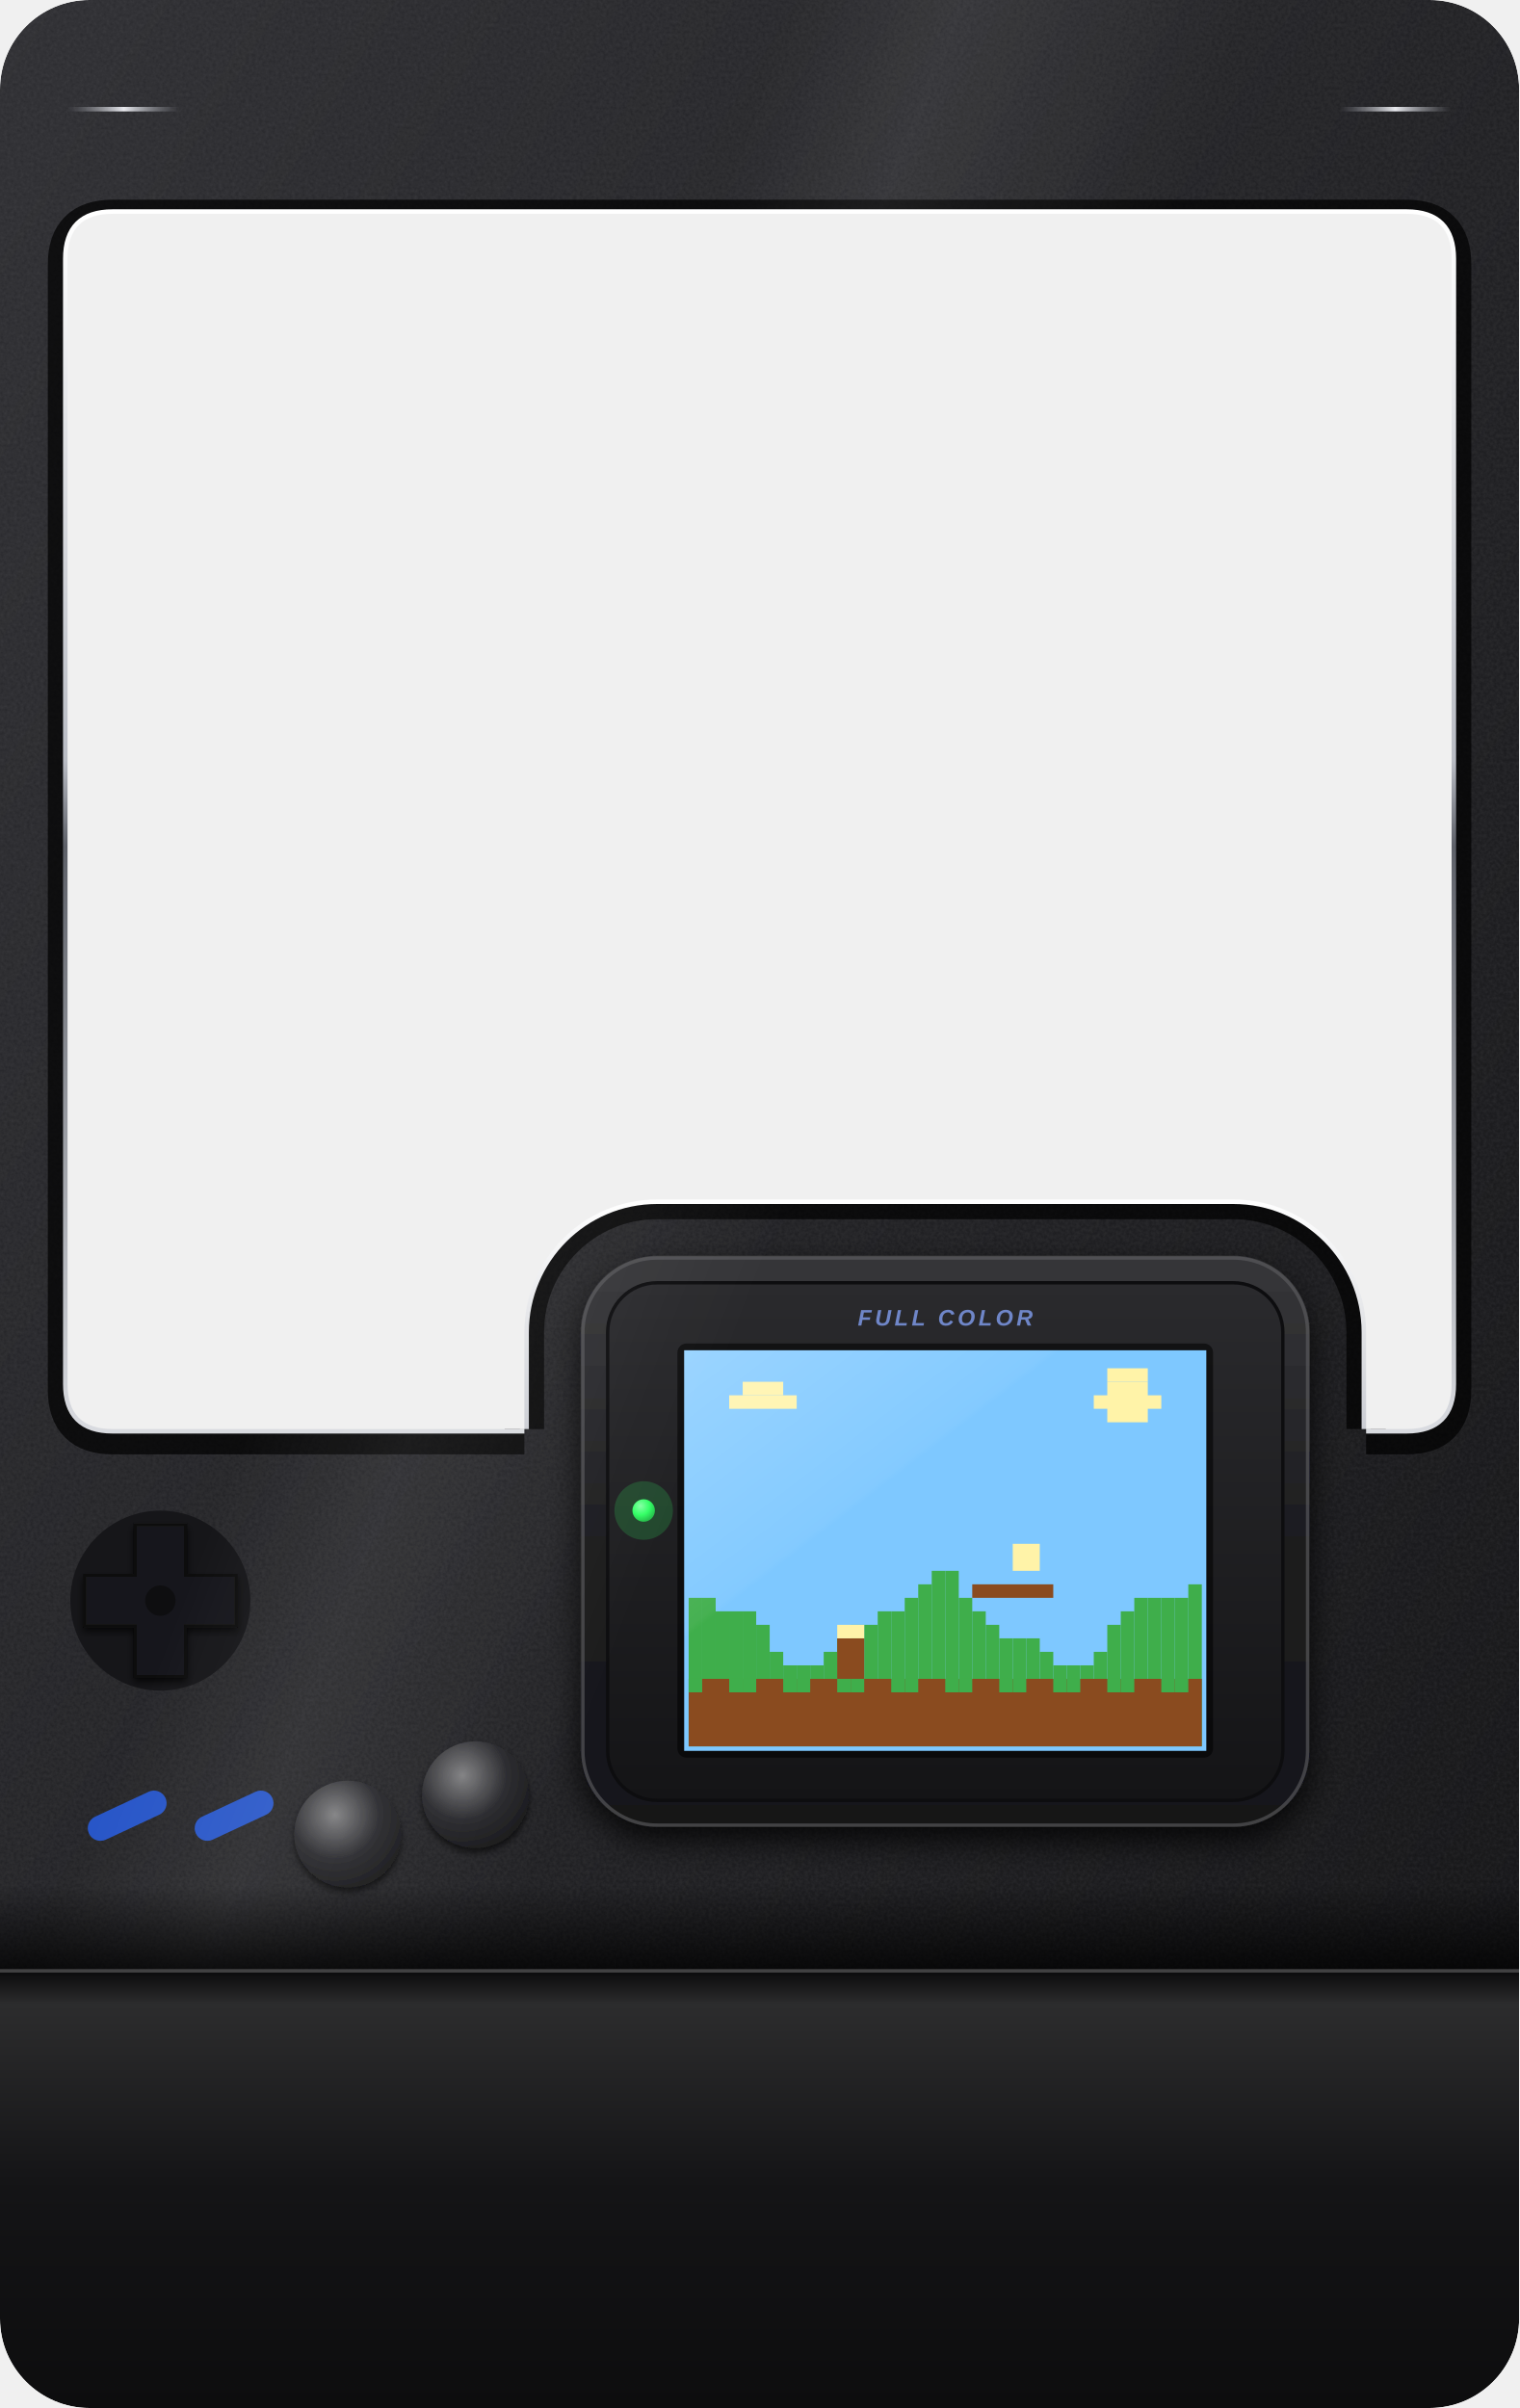
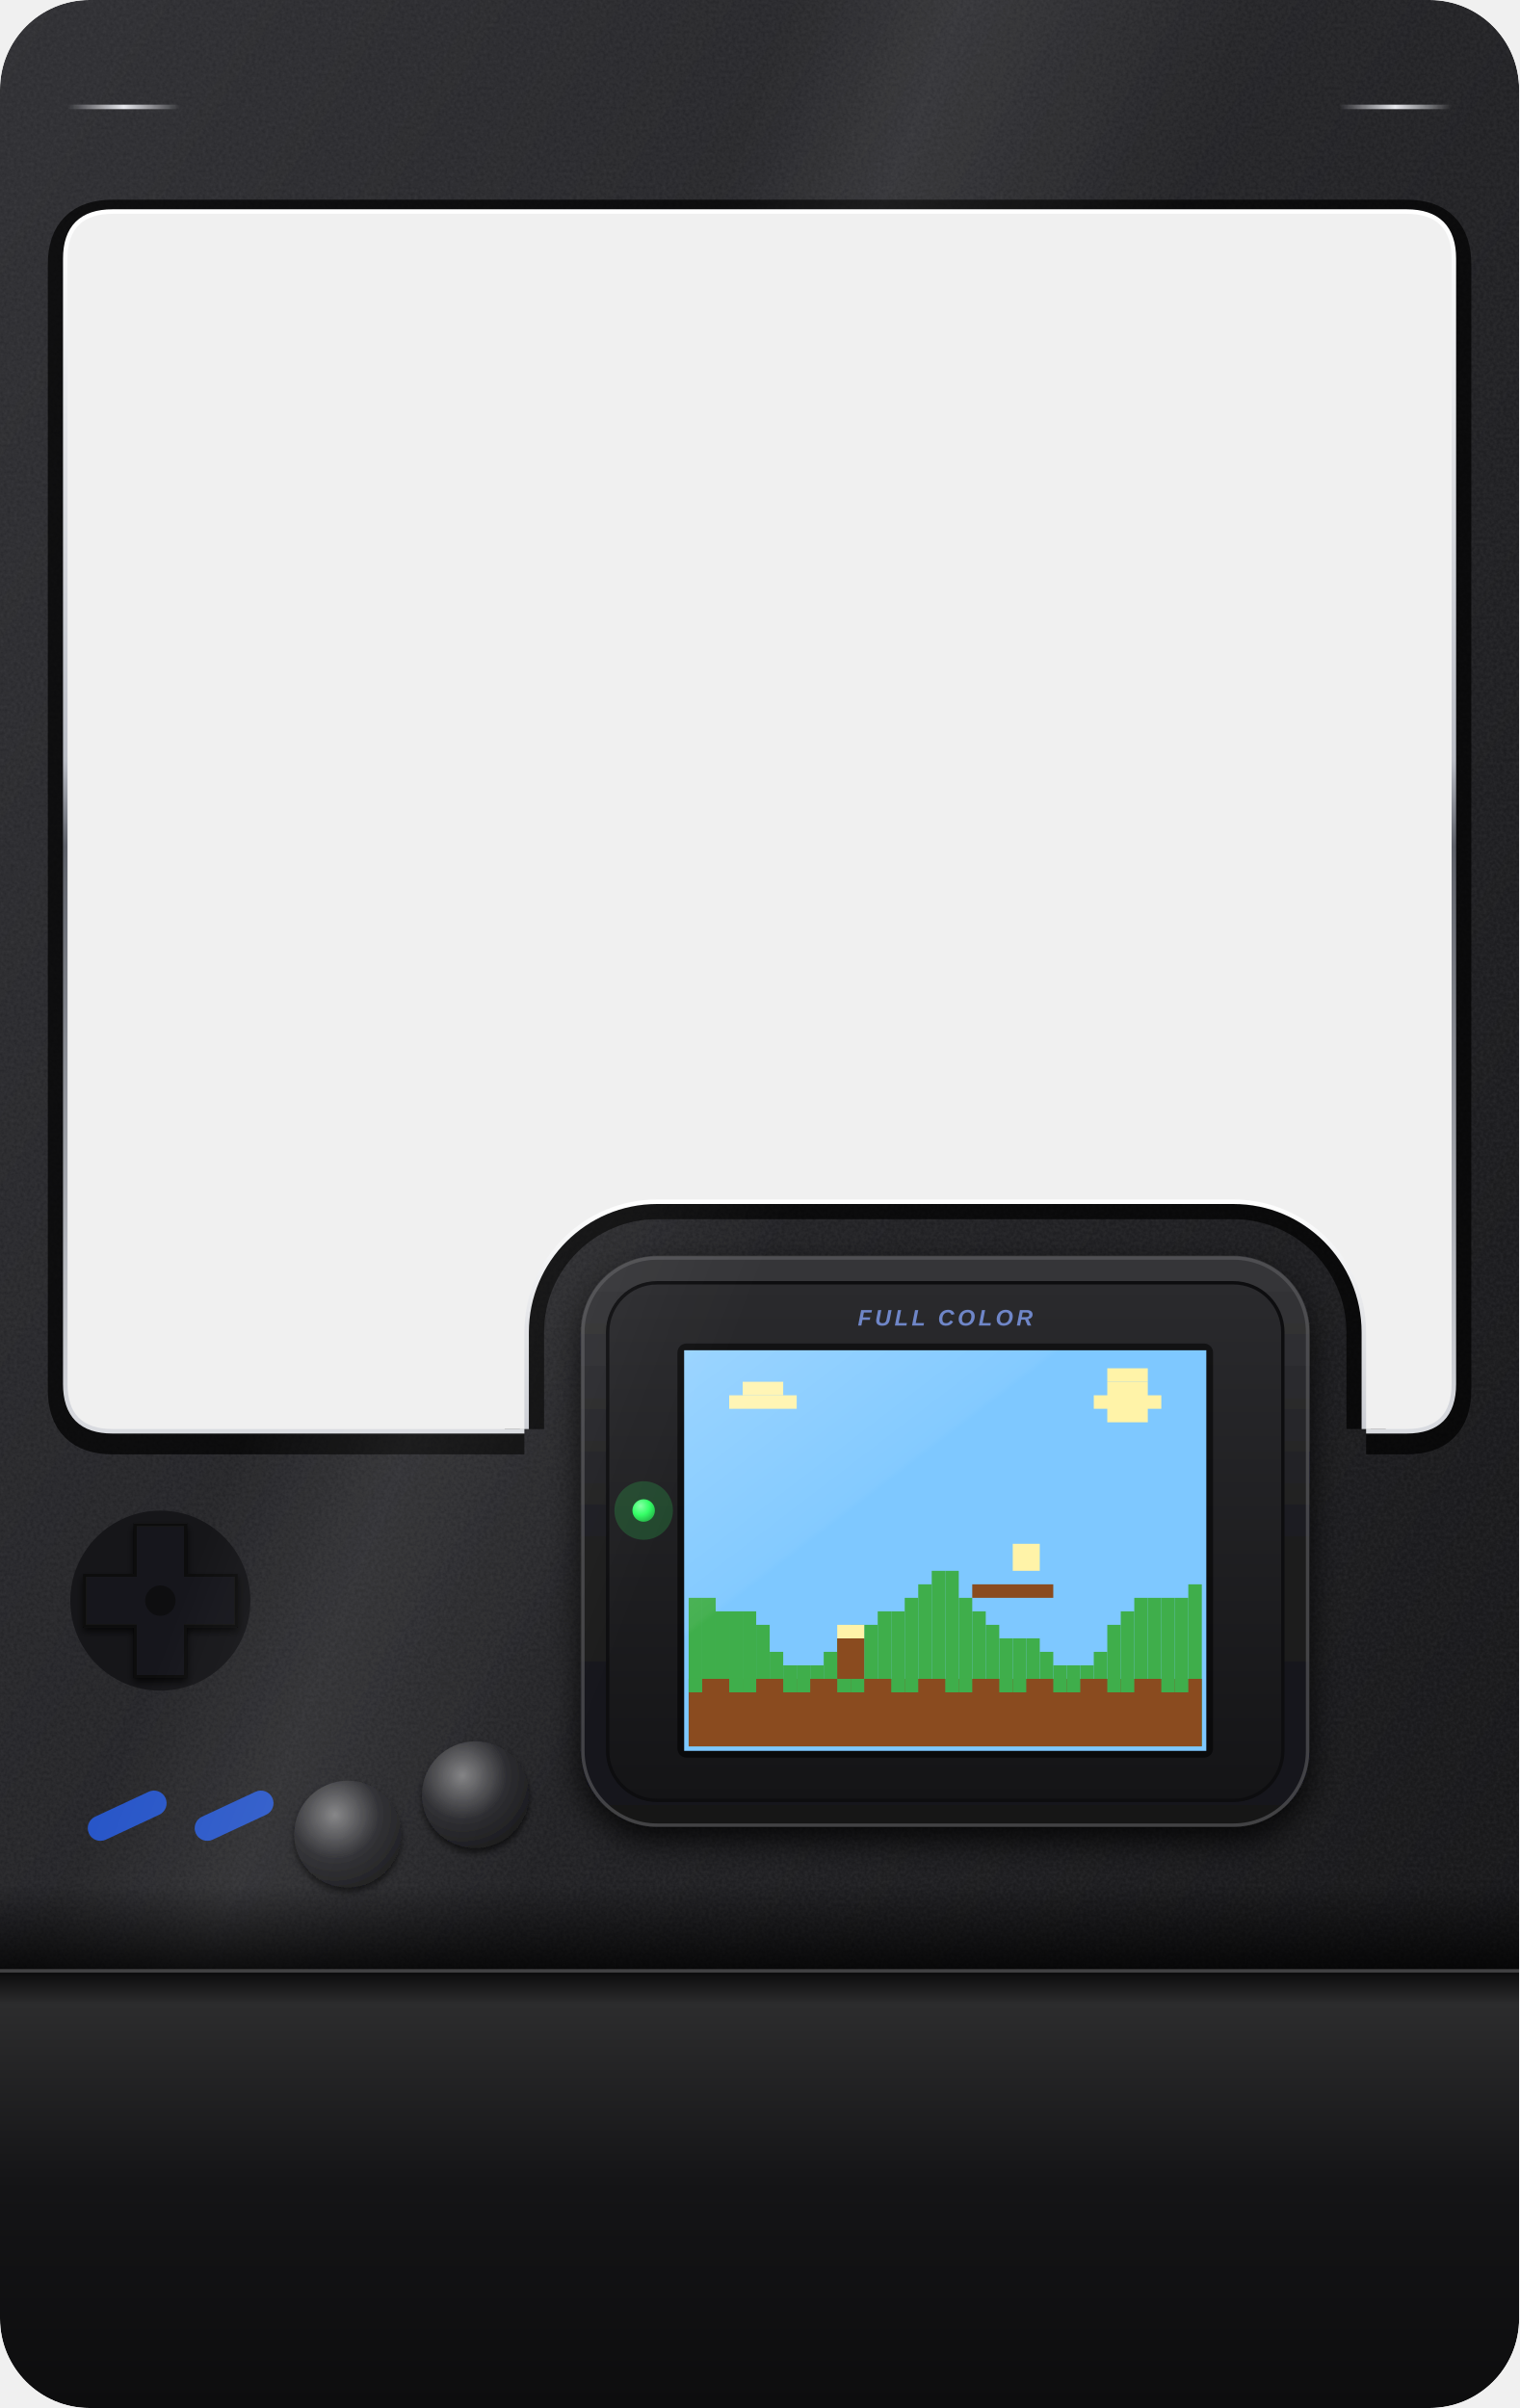
<svg xmlns="http://www.w3.org/2000/svg" viewBox="0 0 540 856" width="54mm" height="85.6mm">
  <defs>
    <clipPath id="card">
      <rect width="540" height="856" rx="31.8" />
    </clipPath>
    <clipPath id="win">
      <path d="M40 76 H500 Q516 76 516 92 V492 Q516 508 500 508 H40 Q24 508 24 492 V92 Q24 76 40 76 Z" />
    </clipPath>
    <mask id="hole" maskUnits="userSpaceOnUse" x="0" y="0" width="540" height="856">
      <rect width="540" height="856" fill="#fff" />
      <path d="M40 76 H500 Q516 76 516 92 V492 Q516 508 500 508 H40 Q24 508 24 492 V92 Q24 76 40 76 Z" fill="#000" />
      <rect x="186.4" y="426.4" width="299.2" height="243.2" rx="47.2" fill="#fff" />
    </mask>
    <mask id="noCarve" maskUnits="userSpaceOnUse" x="0" y="0" width="540" height="856">
      <rect width="540" height="856" fill="#fff" />
      <rect x="186.4" y="426.4" width="299.2" height="243.2" rx="47.2" fill="#000" />
    </mask>
    <linearGradient id="bodyG" x1="0" y1="0" x2="1" y2="1">
      <stop offset="0" stop-color="#2c2c30" />
      <stop offset=".6" stop-color="#1c1c1f" />
      <stop offset="1" stop-color="#101012" />
    </linearGradient>
    <linearGradient id="spineG" x1="0" y1="0" x2="0" y2="1">
      <stop offset="0" stop-color="#09090a" />
      <stop offset=".08" stop-color="#2c2c2d" />
      <stop offset=".5" stop-color="#141416" />
      <stop offset="1" stop-color="#0d0d0e" />
    </linearGradient>
    <linearGradient id="spineShade" x1="0" y1="0" x2="0" y2="1">
      <stop offset="0" stop-color="#000" stop-opacity="0" />
      <stop offset="1" stop-color="#000" stop-opacity="0.75" />
    </linearGradient>
    <linearGradient id="fadeG" gradientUnits="userSpaceOnUse" x1="0" y1="430" x2="0" y2="530">
      <stop offset="0" stop-color="#fff" />
      <stop offset="1" stop-color="#fff" stop-opacity="0" />
    </linearGradient>
    <mask id="fadeM" maskUnits="userSpaceOnUse" x="0" y="0" width="540" height="856">
      <rect width="540" height="856" fill="url(#fadeG)" />
    </mask>
    <linearGradient id="frameG" x1="0" y1="0" x2="0" y2="1">
      <stop offset="0" stop-color="#ffffff" />
      <stop offset="0.45" stop-color="#b9bcc4" />
      <stop offset="0.52" stop-color="#5d6068" />
      <stop offset="1" stop-color="#d9dbe0" />
    </linearGradient>
    <linearGradient id="filetG" x1="0" y1="0" x2="1" y2="0">
-       <stop offset="0" stop-color="#9a9da6" stop-opacity="0" />
+       <stop offset="0" stop-color="#e8e9ee" stop-opacity="0" />
      <stop offset=".5" stop-color="#e8e9ee" />
-       <stop offset="1" stop-color="#9a9da6" stop-opacity="0" />
+       <stop offset="1" stop-color="#e8e9ee" stop-opacity="0" />
    </linearGradient>
    <linearGradient id="sheen" x1="0" y1="0" x2="1" y2=".62">
      <stop offset="0" stop-color="#fff" stop-opacity="0" />
      <stop offset=".38" stop-color="#fff" stop-opacity="0" />
      <stop offset=".46" stop-color="#fff" stop-opacity=".07" />
      <stop offset=".6" stop-color="#fff" stop-opacity="0" />
    </linearGradient>
    <linearGradient id="glass" x1="0" y1="0" x2="1" y2="1">
      <stop offset="0" stop-color="#fff" stop-opacity=".22" />
      <stop offset=".35" stop-color="#fff" stop-opacity=".04" />
      <stop offset=".36" stop-color="#fff" stop-opacity="0" />
      <stop offset="1" stop-color="#fff" stop-opacity="0" />
    </linearGradient>
    <radialGradient id="crtVignette" r=".75">
      <stop offset=".6" stop-color="#000" stop-opacity="0" />
      <stop offset="1" stop-color="#000" stop-opacity=".6" />
    </radialGradient>
    <pattern id="scan" width="4" height="3" patternUnits="userSpaceOnUse">
      <rect width="4" height="1" fill="#000" opacity=".5" />
    </pattern>
    <pattern id="dither" width="2" height="2" patternUnits="userSpaceOnUse">
      <rect width="1" height="1" fill="#000" opacity=".25" />
      <rect x="1" y="1" width="1" height="1" fill="#000" opacity=".25" />
    </pattern>
    <filter id="noise" x="0" y="0" width="100%" height="100%">
      <feTurbulence type="fractalNoise" baseFrequency=".85" numOctaves="2" seed="3" />
      <feColorMatrix values="0 0 0 0 1  0 0 0 0 1  0 0 0 0 1  0 0 0 .07 0" />
      <feComposite in2="SourceGraphic" operator="in" />
    </filter>
    <filter id="woodF" x="0" y="0" width="100%" height="100%">
      <feTurbulence type="fractalNoise" baseFrequency=".008 .16" numOctaves="3" seed="7" />
      <feColorMatrix values=".55 0 0 0 .22  .34 0 0 0 .12  .16 0 0 0 .04  0 0 0 0 1" />
      <feComposite in2="SourceGraphic" operator="in" />
    </filter>
    <filter id="drop" x="-20%" y="-20%" width="140%" height="140%">
      <feDropShadow dx="0" dy="6" stdDeviation="7" flood-color="#000" flood-opacity="0.8" />
    </filter>
    <filter id="soft" x="-10%" y="-10%" width="120%" height="120%">
      <feDropShadow dx="0" dy="1.5" stdDeviation="1.2" flood-color="#000" flood-opacity=".7" />
    </filter>
    <filter id="glowW" x="-20%" y="-20%" width="140%" height="140%">
      <feGaussianBlur stdDeviation="2.5" result="b" />
      <feMerge>
        <feMergeNode in="b" />
        <feMergeNode in="SourceGraphic" />
      </feMerge>
    </filter>
  </defs>
  <g clip-path="url(#card)">
    <g id="art" mask="url(#hole)">
      <rect width="540" height="856" fill="url(#bodyG)" />
      <rect width="540" height="856" filter="url(#noise)" />
      <g mask="url(#noCarve)">
        <path d="M40 76 H500 Q516 76 516 92 V492 Q516 508 500 508 H40 Q24 508 24 492 V92 Q24 76 40 76 Z" fill="none" stroke="#000" stroke-width="14" stroke-opacity="0.7" transform="translate(0 2)" />
        <path d="M40 76 H500 Q516 76 516 92 V492 Q516 508 500 508 H40 Q24 508 24 492 V92 Q24 76 40 76 Z" fill="none" stroke="url(#frameG)" stroke-width="3.2" />
      </g>
      <g clip-path="url(#win)">
        <rect x="186.4" y="426.4" width="299.2" height="243.2" rx="47.2" fill="none" stroke="#000" stroke-width="14" stroke-opacity="0.7" />
        <rect x="186.4" y="426.4" width="299.2" height="243.2" rx="47.2" fill="none" stroke="url(#frameG)" stroke-width="3.2" />
      </g>
      <g id="aux1">
        <circle cx="57" cy="569" r="32" fill="#161619" />
        <path d="M48 542 h18 v18 h18 v18 h-18 v18 h-18 v-18 h-18 v-18 h18 z" fill="#18181a" stroke="#0c0c0d" filter="url(#soft)" />
        <circle cx="57" cy="569" r="5.4" fill="#0e0e10" />
      </g>
      <g id="aux2">
        <defs>
-           <radialGradient id="ab390" cx=".38" cy=".32" r=".75">
+           <radialGradient id="ab120" cx=".38" cy=".32" r=".75">
            <stop offset="0" stop-color="#808082" />
            <stop offset=".55" stop-color="#2b2b2f" />
            <stop offset="1" stop-color="#18181a" />
          </radialGradient>
-           <radialGradient id="ab391" cx=".38" cy=".32" r=".75">
+           <radialGradient id="ab121" cx=".38" cy=".32" r=".75">
            <stop offset="0" stop-color="#808082" />
            <stop offset=".55" stop-color="#2b2b2f" />
            <stop offset="1" stop-color="#18181a" />
          </radialGradient>
        </defs>
        <rect x="30" y="641" width="30" height="9" rx="4.5" fill="#2856c8" transform="rotate(-25 45 645)" />
        <rect x="68" y="641" width="30" height="9" rx="4.5" fill="#2856c8" transform="rotate(-25 83 645)" />
-         <circle cx="123.6" cy="652" r="19" fill="url(#ab390)" filter="url(#soft)" />
-         <circle cx="169" cy="638" r="19" fill="url(#ab391)" filter="url(#soft)" />
+         <circle cx="123.6" cy="652" r="19" fill="url(#ab120)" filter="url(#soft)" />
+         <circle cx="169" cy="638" r="19" fill="url(#ab121)" filter="url(#soft)" />
      </g>
      <g id="hero" transform="translate(336 548) scale(0.8)">
        <defs>
          <linearGradient id="hBody" x1="0" y1="0" x2="0" y2="1">
            <stop offset="0" stop-color="#37373a" />
            <stop offset=".5" stop-color="#1c1c1f" />
            <stop offset="1" stop-color="#161619" />
          </linearGradient>
          <linearGradient id="hBezel" x1="0" y1="0" x2="0" y2="1">
            <stop offset="0" stop-color="#2a2a2d" />
            <stop offset="1" stop-color="#141416" />
          </linearGradient>
          <radialGradient id="hLed" cx="0.36" cy="0.3" r="0.8">
            <stop offset="0" stop-color="#99ffb3" />
            <stop offset=".5" stop-color="#3f6" />
            <stop offset="1" stop-color="#1f993d" />
          </radialGradient>
          <linearGradient id="hGloss" x1="0" y1="0" x2="0" y2="1">
            <stop offset="0" stop-color="#fff" stop-opacity=".28" />
            <stop offset="1" stop-color="#fff" stop-opacity="0" />
          </linearGradient>
        </defs>
        <rect x="-162" y="-127" width="324" height="254" rx="34" fill="url(#hBody)" filter="url(#drop)" />
        <rect x="-161" y="-126" width="322" height="252" rx="33" fill="none" stroke="#606062" stroke-opacity=".6" stroke-width="1.5" />
        <rect x="-150" y="-115" width="300" height="230" rx="22" fill="url(#hBezel)" stroke="#0d0d0f" stroke-width="1.5" />
        <text x="0" y="-96" text-anchor="middle" font-family="'Segoe UI',Arial" font-style="italic" font-weight="700" font-size="10" letter-spacing="1.5" fill="#6f86c8">FULL COLOR</text>
        <rect x="-119" y="-88" width="238" height="184" rx="4" fill="#000" opacity=".55" />
        <g>
          <rect x="-116" y="-85" width="232" height="178" fill="#7ec8ff" />
          <rect x="72" y="-71" width="18" height="18" fill="#fff3a8" />
          <rect x="66" y="-65" width="30" height="6" fill="#fff3a8" />
          <rect x="72" y="-77" width="18" height="6" fill="#fff3a8" />
          <rect x="-96" y="-65" width="30" height="6" fill="#fff3a8" />
          <rect x="-90" y="-71" width="18" height="6" fill="#fff3a8" />
          <rect x="-114" y="25" width="6" height="66" fill="#3fae4b" />
          <rect x="-108" y="25" width="6" height="66" fill="#3fae4b" />
          <rect x="-102" y="31" width="6" height="60" fill="#3fae4b" />
          <rect x="-96" y="31" width="6" height="60" fill="#3fae4b" />
          <rect x="-90" y="31" width="6" height="60" fill="#3fae4b" />
          <rect x="-84" y="37" width="6" height="54" fill="#3fae4b" />
          <rect x="-78" y="49" width="6" height="42" fill="#3fae4b" />
          <rect x="-72" y="55" width="6" height="36" fill="#3fae4b" />
          <rect x="-66" y="55" width="6" height="36" fill="#3fae4b" />
          <rect x="-60" y="55" width="6" height="36" fill="#3fae4b" />
          <rect x="-54" y="49" width="6" height="42" fill="#3fae4b" />
          <rect x="-48" y="43" width="6" height="48" fill="#3fae4b" />
          <rect x="-42" y="37" width="6" height="54" fill="#3fae4b" />
          <rect x="-36" y="37" width="6" height="54" fill="#3fae4b" />
          <rect x="-30" y="31" width="6" height="60" fill="#3fae4b" />
          <rect x="-24" y="31" width="6" height="60" fill="#3fae4b" />
          <rect x="-18" y="25" width="6" height="66" fill="#3fae4b" />
          <rect x="-12" y="19" width="6" height="72" fill="#3fae4b" />
          <rect x="-6" y="13" width="6" height="78" fill="#3fae4b" />
          <rect x="0" y="13" width="6" height="78" fill="#3fae4b" />
          <rect x="6" y="25" width="6" height="66" fill="#3fae4b" />
          <rect x="12" y="31" width="6" height="60" fill="#3fae4b" />
          <rect x="18" y="37" width="6" height="54" fill="#3fae4b" />
          <rect x="24" y="43" width="6" height="48" fill="#3fae4b" />
          <rect x="30" y="43" width="6" height="48" fill="#3fae4b" />
          <rect x="36" y="43" width="6" height="48" fill="#3fae4b" />
          <rect x="42" y="49" width="6" height="42" fill="#3fae4b" />
          <rect x="48" y="55" width="6" height="36" fill="#3fae4b" />
          <rect x="54" y="55" width="6" height="36" fill="#3fae4b" />
          <rect x="60" y="55" width="6" height="36" fill="#3fae4b" />
          <rect x="66" y="49" width="6" height="42" fill="#3fae4b" />
          <rect x="72" y="37" width="6" height="54" fill="#3fae4b" />
          <rect x="78" y="31" width="6" height="60" fill="#3fae4b" />
          <rect x="84" y="25" width="6" height="66" fill="#3fae4b" />
          <rect x="90" y="25" width="6" height="66" fill="#3fae4b" />
          <rect x="96" y="25" width="6" height="66" fill="#3fae4b" />
          <rect x="102" y="25" width="6" height="66" fill="#3fae4b" />
          <rect x="108" y="19" width="6" height="72" fill="#3fae4b" />
          <rect x="-114" y="61" width="228" height="30" fill="#8a4b1f" />
          <rect x="-114" y="61" width="6" height="6" fill="#3fae4b" />
          <rect x="-96" y="61" width="6" height="6" fill="#3fae4b" />
          <rect x="-90" y="61" width="6" height="6" fill="#3fae4b" />
          <rect x="-72" y="61" width="6" height="6" fill="#3fae4b" />
          <rect x="-66" y="61" width="6" height="6" fill="#3fae4b" />
          <rect x="-48" y="61" width="6" height="6" fill="#3fae4b" />
          <rect x="-42" y="61" width="6" height="6" fill="#3fae4b" />
          <rect x="-24" y="61" width="6" height="6" fill="#3fae4b" />
          <rect x="-18" y="61" width="6" height="6" fill="#3fae4b" />
          <rect x="0" y="61" width="6" height="6" fill="#3fae4b" />
          <rect x="6" y="61" width="6" height="6" fill="#3fae4b" />
          <rect x="24" y="61" width="6" height="6" fill="#3fae4b" />
          <rect x="30" y="61" width="6" height="6" fill="#3fae4b" />
          <rect x="48" y="61" width="6" height="6" fill="#3fae4b" />
          <rect x="54" y="61" width="6" height="6" fill="#3fae4b" />
          <rect x="72" y="61" width="6" height="6" fill="#3fae4b" />
          <rect x="78" y="61" width="6" height="6" fill="#3fae4b" />
          <rect x="96" y="61" width="6" height="6" fill="#3fae4b" />
          <rect x="102" y="61" width="6" height="6" fill="#3fae4b" />
          <rect x="-48" y="43" width="12" height="18" fill="#8a4b1f" />
          <rect x="-48" y="37" width="12" height="6" fill="#fff3a8" />
          <rect x="12" y="19" width="36" height="6" fill="#8a4b1f" />
          <rect x="30" y="1" width="12" height="12" fill="#fff3a8" />
        </g>
        <rect x="-116" y="-85" width="232" height="178" fill="url(#glass)" />
        <circle cx="-134" cy="-13.8" r="5" fill="url(#hLed)" />
        <circle cx="-134" cy="-13.8" r="13" fill="#3f6" opacity=".18" />
      </g>
      <rect width="540" height="856" fill="url(#sheen)" />
      <g id="spine">
        <rect x="0" y="670" width="540" height="30" fill="url(#spineShade)" />
        <rect x="0" y="700" width="540" height="156" fill="url(#spineG)" />
        <rect x="0" y="700" width="540" height="1.2" fill="#666668" opacity=".6" />
      </g>
    </g>
-     <rect x="24" y="38" width="40" height="1.6" fill="url(#filetG)" />
-     <rect x="476" y="38" width="40" height="1.6" fill="url(#filetG)" />
+     <rect x="24" y="37.2" width="40" height="1.6" fill="url(#filetG)" />
+     <rect x="476" y="37.2" width="40" height="1.6" fill="url(#filetG)" />
  </g>
</svg>
